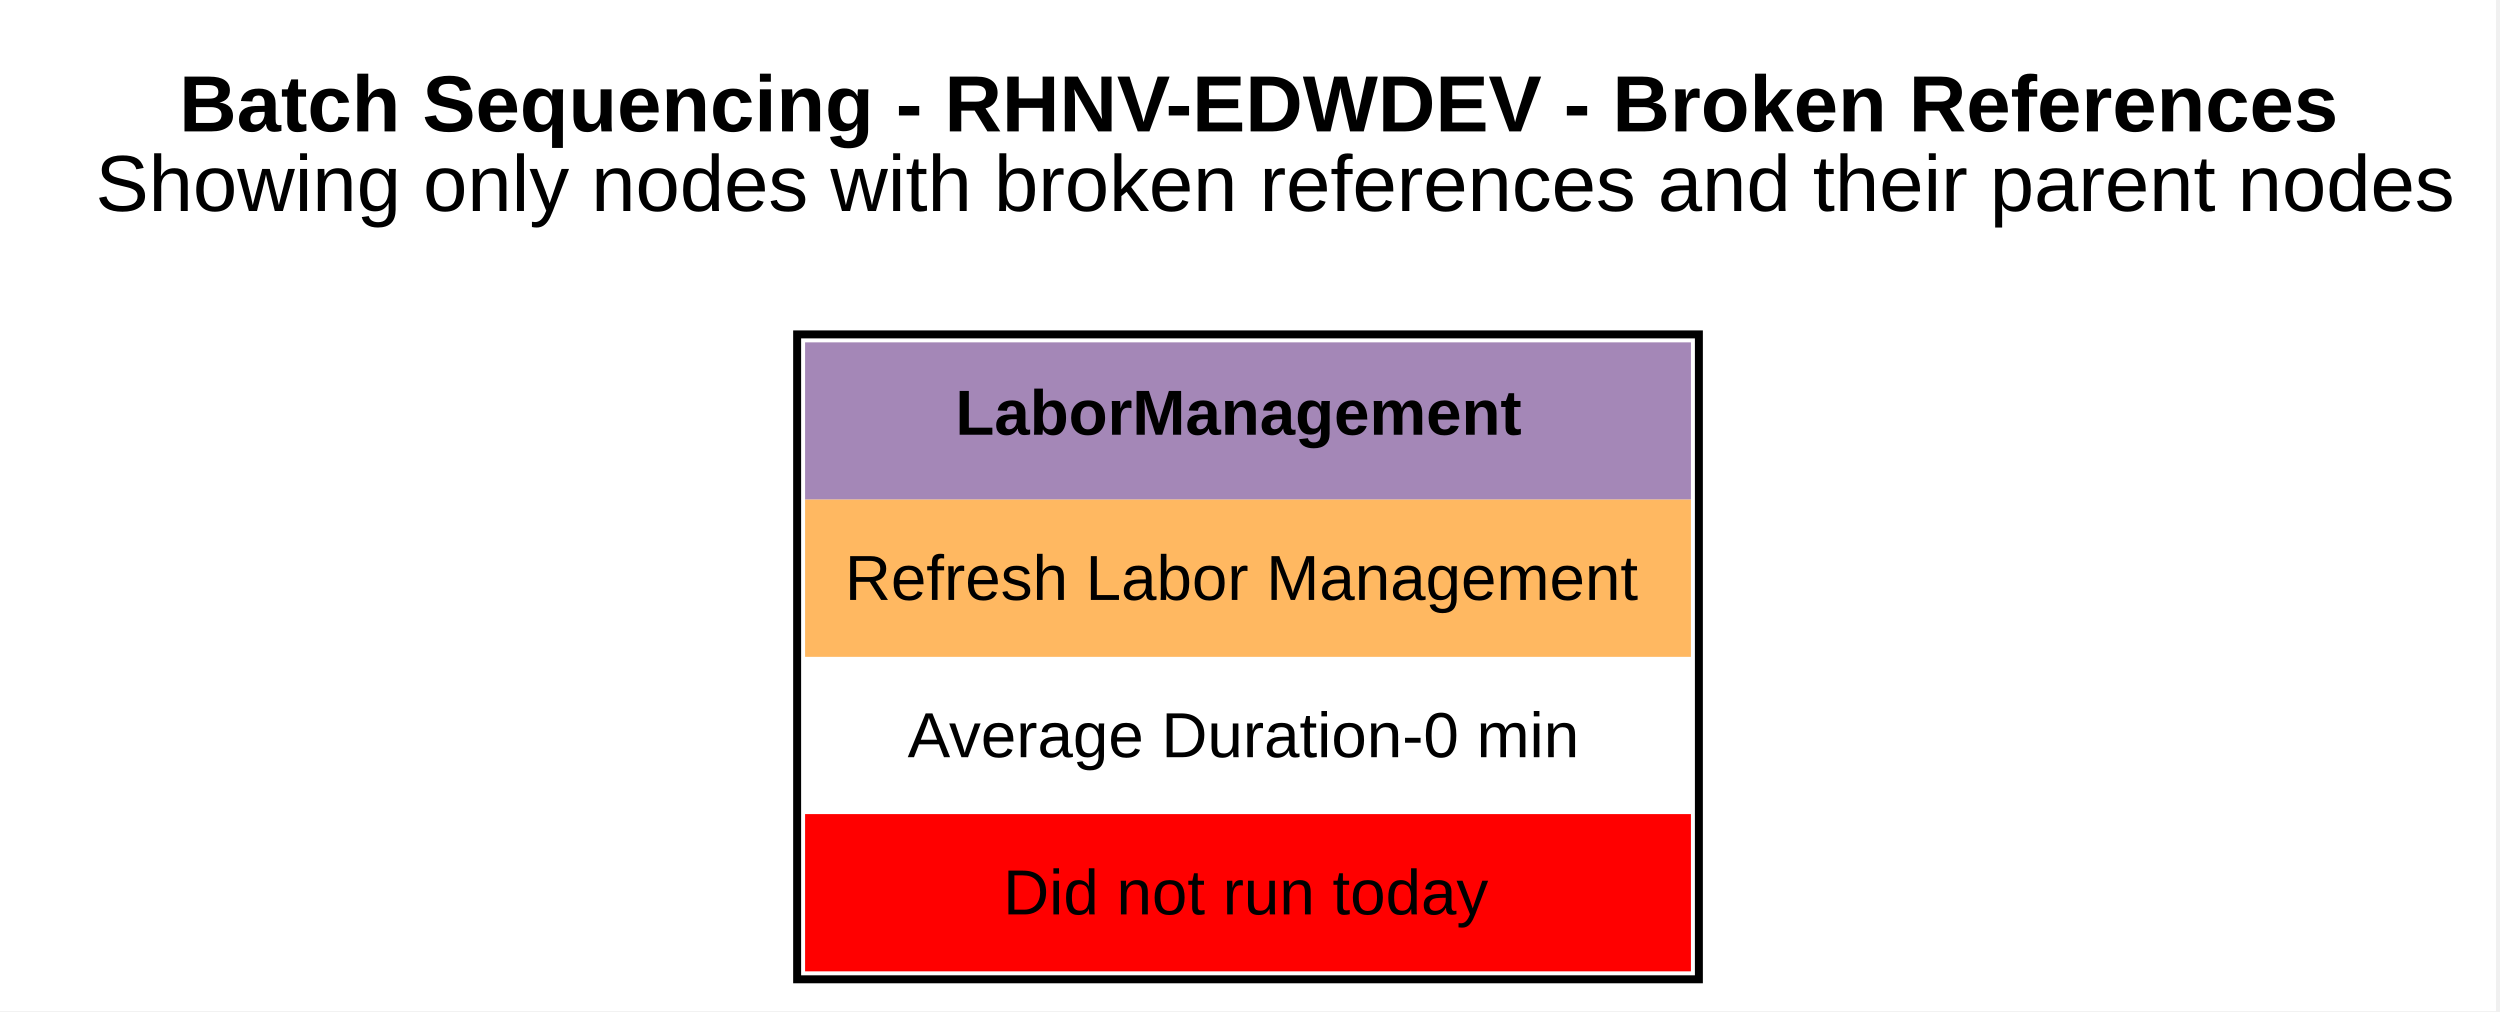
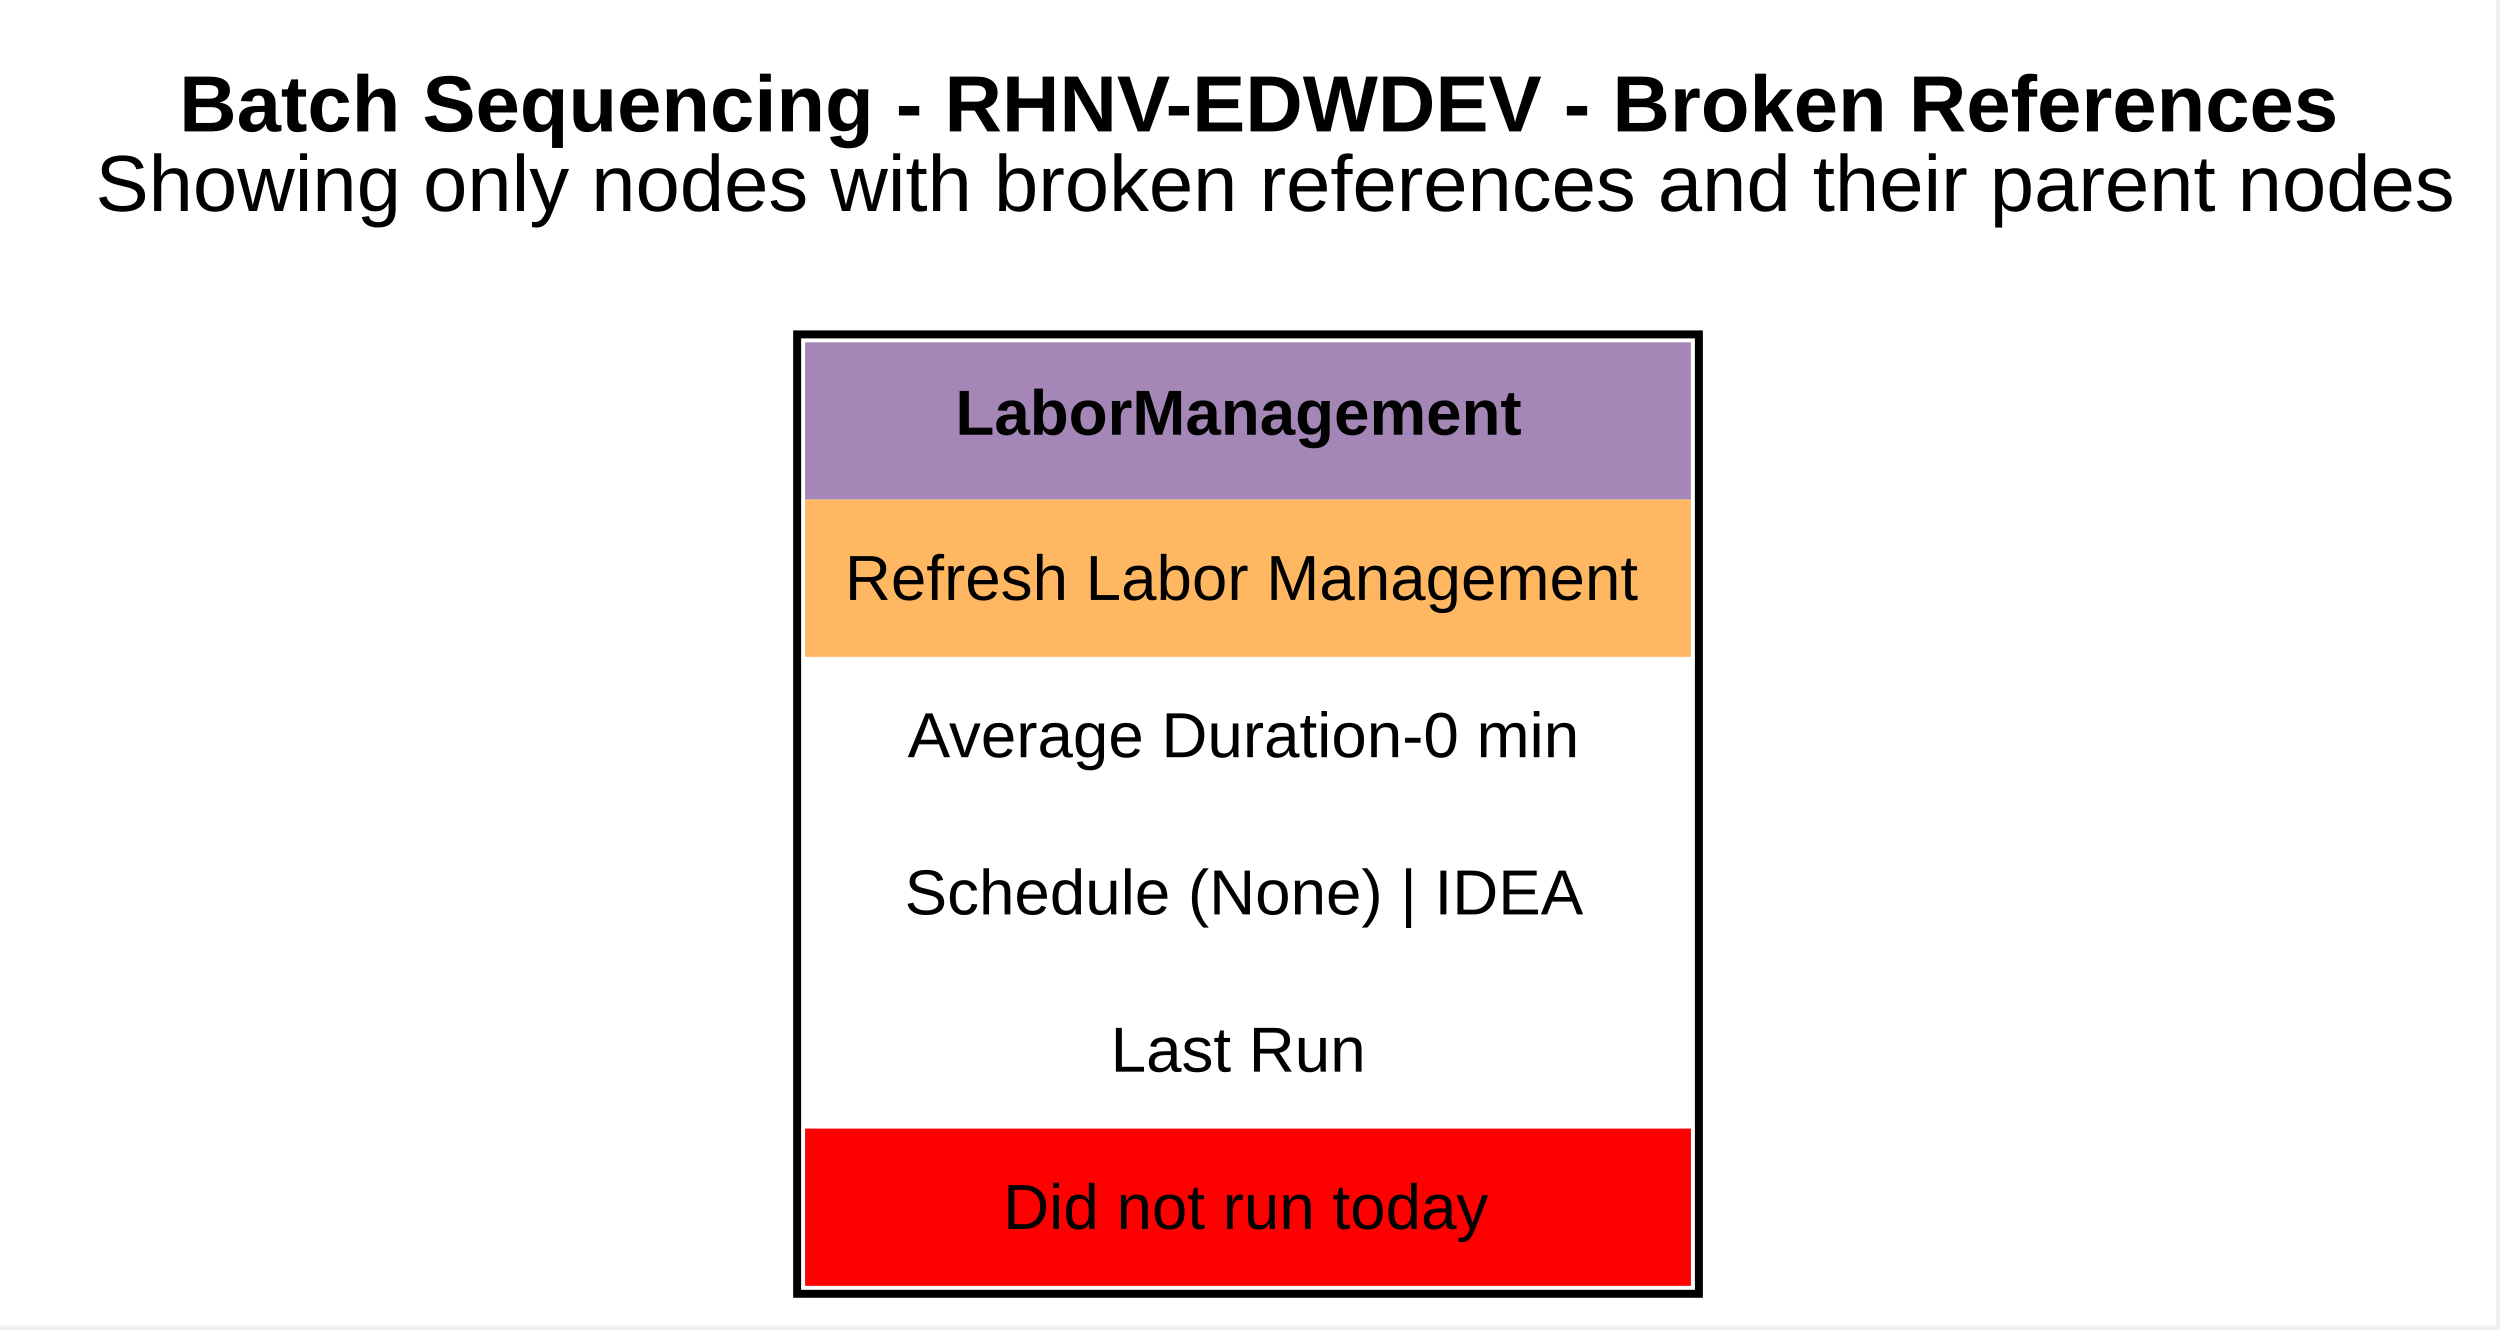
- <svg xmlns="http://www.w3.org/2000/svg" width="314pt" height="127pt" viewBox="0.00 0.00 314.00 127.00">
-   <g id="graph0" class="graph" transform="scale(1 1) rotate(0) translate(4 123)">
-     <polygon fill="white" stroke="none" points="-4,4 -4,-123 309.5,-123 309.5,4 -4,4" />
-     <text xml:space="preserve" text-anchor="start" x="18.5" y="-106.5" font-family="Arial" font-weight="bold" font-size="10.00">Batch Sequencing - RHNV-EDWDEV - Broken References</text>
-     <text xml:space="preserve" text-anchor="start" x="8" y="-96.5" font-family="Arial" font-size="10.00">Showing only nodes with broken references and their parent nodes</text>
-     <text xml:space="preserve" text-anchor="start" x="151.25" y="-86.5" font-family="Arial" font-size="10.00"> </text>
+ <svg xmlns="http://www.w3.org/2000/svg" width="314pt" height="167pt" viewBox="0.00 0.00 314.00 167.00">
+   <g id="graph0" class="graph" transform="scale(1 1) rotate(0) translate(4 162.5)">
+     <polygon fill="white" stroke="none" points="-4,4 -4,-162.5 309.5,-162.5 309.5,4 -4,4" />
+     <text xml:space="preserve" text-anchor="start" x="18.5" y="-146" font-family="Arial" font-weight="bold" font-size="10.00">Batch Sequencing - RHNV-EDWDEV - Broken References</text>
+     <text xml:space="preserve" text-anchor="start" x="8" y="-136" font-family="Arial" font-size="10.00">Showing only nodes with broken references and their parent nodes</text>
+     <text xml:space="preserve" text-anchor="start" x="151.25" y="-126" font-family="Arial" font-size="10.00"> </text>
    <g id="node1" class="node">
-       <polygon fill="#a487b7" stroke="none" points="97.12,-60.25 97.12,-80 208.38,-80 208.38,-60.25 97.12,-60.25" />
-       <text xml:space="preserve" text-anchor="start" x="116" y="-68.4" font-family="Arial" font-weight="bold" font-size="8.00">LaborManagement</text>
-       <polygon fill="#ffb255" fill-opacity="0.929" stroke="none" points="97.12,-40.5 97.12,-60.25 208.38,-60.25 208.38,-40.5 97.12,-40.5" />
-       <text xml:space="preserve" text-anchor="start" x="102.12" y="-47.65" font-family="Arial" font-size="8.00">Refresh Labor Management</text>
-       <text xml:space="preserve" text-anchor="start" x="110" y="-27.9" font-family="Arial" font-size="8.00">Average Duration-0 min</text>
+       <polygon fill="#a487b7" stroke="none" points="97.12,-99.75 97.12,-119.5 208.38,-119.5 208.38,-99.75 97.12,-99.75" />
+       <text xml:space="preserve" text-anchor="start" x="116" y="-107.9" font-family="Arial" font-weight="bold" font-size="8.00">LaborManagement</text>
+       <polygon fill="#ffb255" fill-opacity="0.929" stroke="none" points="97.12,-80 97.12,-99.75 208.38,-99.75 208.38,-80 97.12,-80" />
+       <text xml:space="preserve" text-anchor="start" x="102.12" y="-87.15" font-family="Arial" font-size="8.00">Refresh Labor Management</text>
+       <text xml:space="preserve" text-anchor="start" x="110" y="-67.4" font-family="Arial" font-size="8.00">Average Duration-0 min</text>
+       <text xml:space="preserve" text-anchor="start" x="109.62" y="-47.65" font-family="Arial" font-size="8.00">Schedule (None) | IDEA</text>
+       <text xml:space="preserve" text-anchor="start" x="135.5" y="-27.9" font-family="Arial" font-size="8.00">Last Run </text>
      <polygon fill="#ff0000" stroke="none" points="97.12,-1 97.12,-20.75 208.38,-20.75 208.38,-1 97.12,-1" />
      <text xml:space="preserve" text-anchor="start" x="122" y="-8.15" font-family="Arial" font-size="8.00">Did not run today</text>
-       <polygon fill="none" stroke="black" points="96.12,0 96.12,-81 209.38,-81 209.38,0 96.12,0" />
+       <polygon fill="none" stroke="black" points="96.12,0 96.12,-120.5 209.38,-120.5 209.38,0 96.12,0" />
    </g>
  </g>
</svg>
